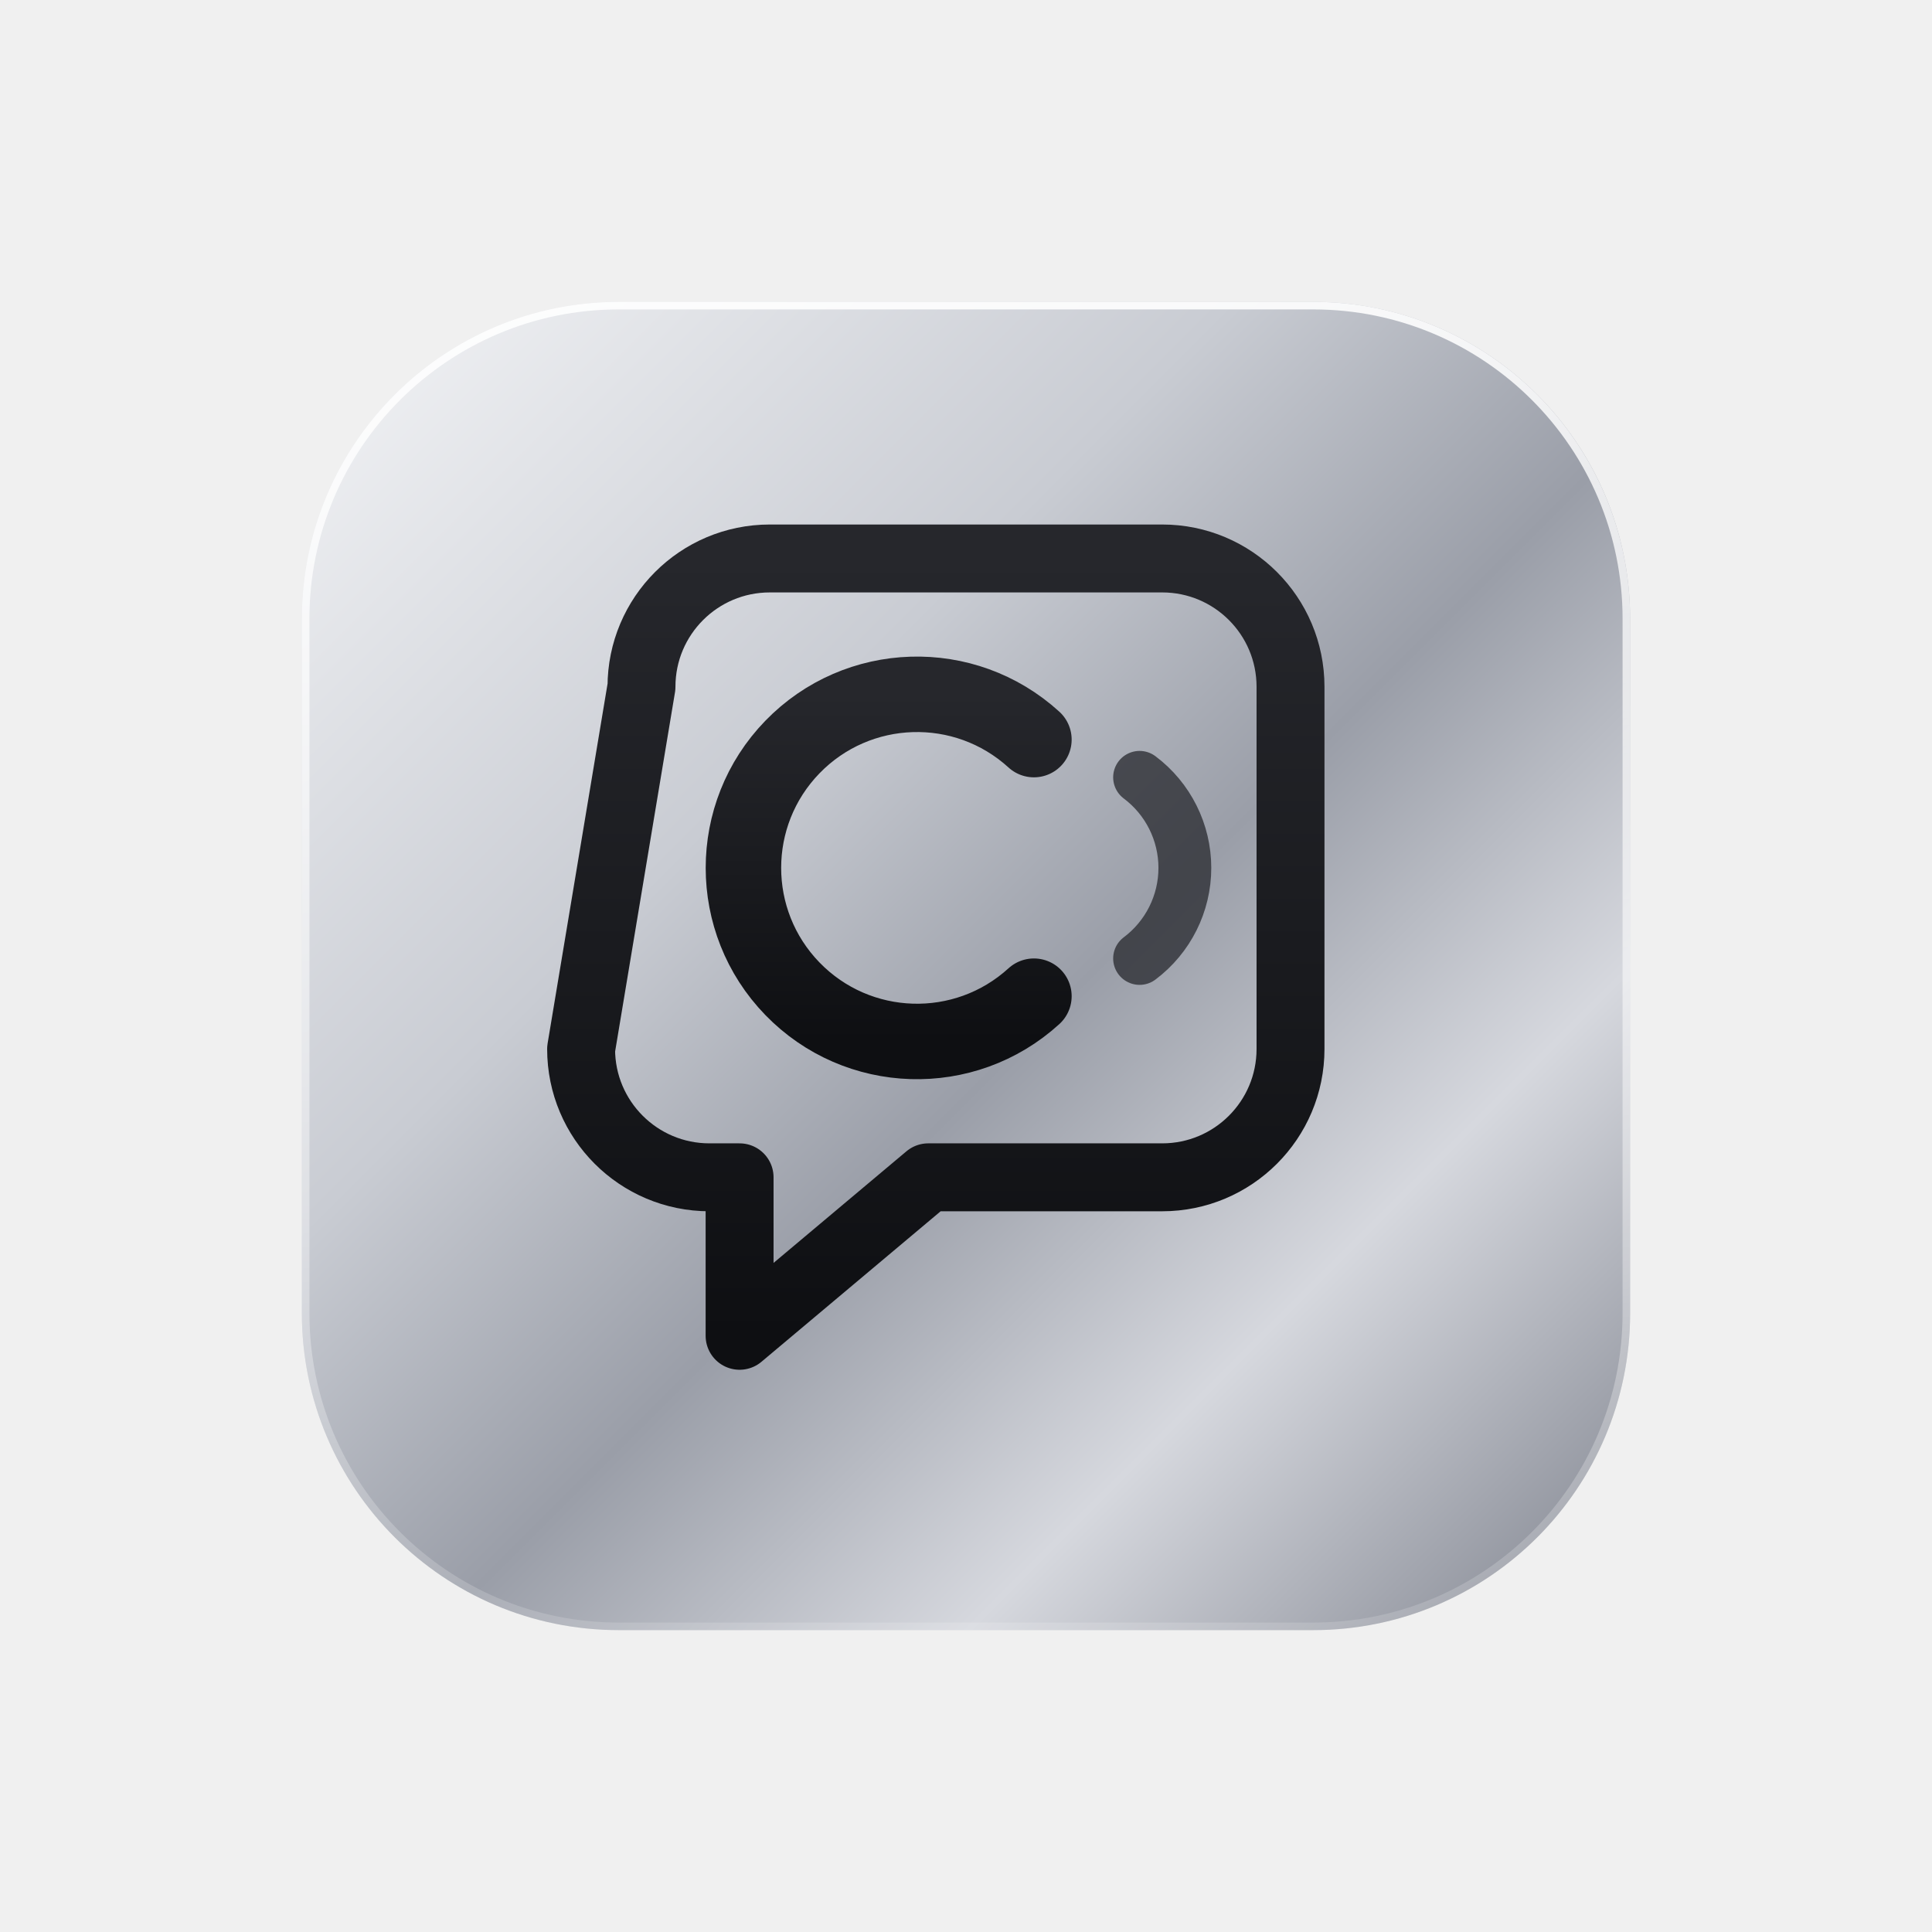
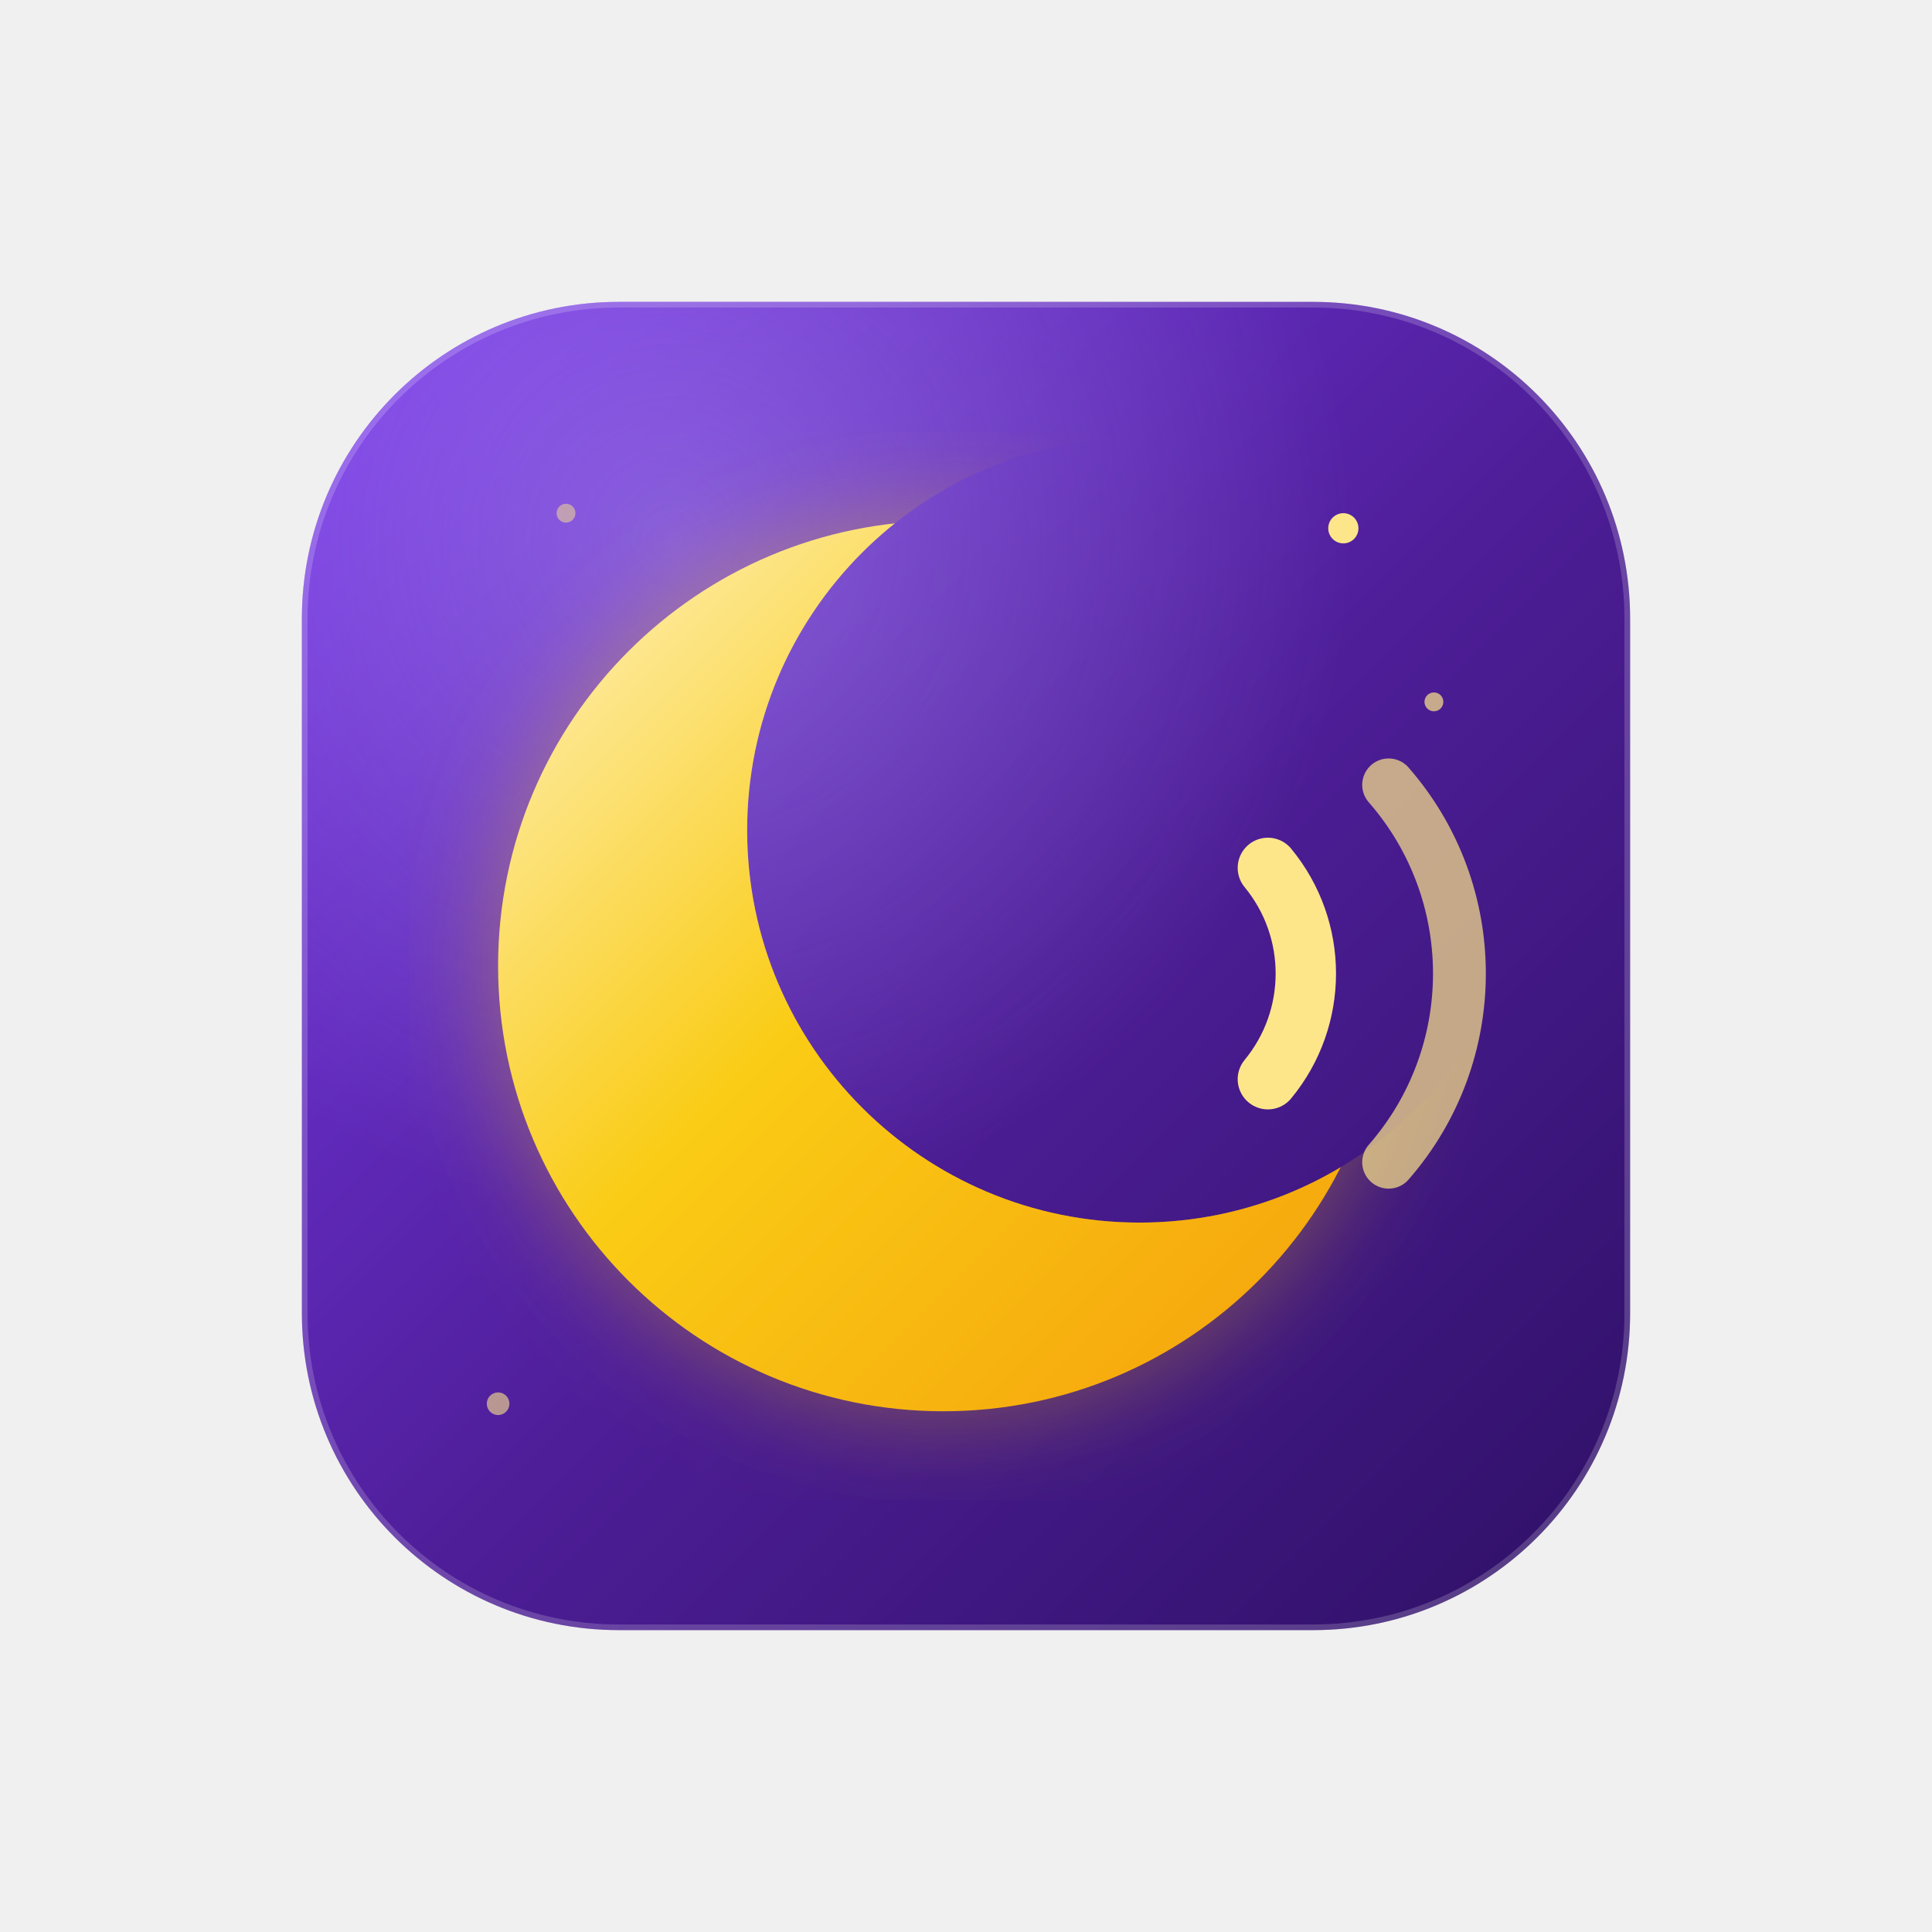
<svg xmlns="http://www.w3.org/2000/svg" viewBox="0 0 512 512">
  <defs>
    <linearGradient id="g" x1="0" y1="0" x2="1" y2="1">
-       <stop offset="0" stop-color="#F4F5F7" />
-       <stop offset=".35" stop-color="#C9CCD3" />
-       <stop offset=".55" stop-color="#9A9EA8" />
-       <stop offset=".75" stop-color="#D6D8DE" />
-       <stop offset="1" stop-color="#7D818C" />
+       <stop offset="0" stop-color="#7C3AED" />
+       <stop offset=".55" stop-color="#4C1D95" />
+       <stop offset="1" stop-color="#2E1065" />
    </linearGradient>
-     <linearGradient id="b" x1="0" y1="0" x2="0" y2="1">
-       <stop offset="0" stop-color="#fff" stop-opacity=".9" />
-       <stop offset="1" stop-color="#fff" stop-opacity=".15" />
+     <radialGradient id="l" cx=".28" cy=".18" r=".85">
+       <stop offset="0" stop-color="#C4B5FD" stop-opacity=".35" />
+       <stop offset=".6" stop-color="#C4B5FD" stop-opacity="0" />
+     </radialGradient>
+     <linearGradient id="y" x1="0" y1="0" x2="1" y2="1">
+       <stop offset="0" stop-color="#FEF3C7" />
+       <stop offset=".45" stop-color="#FACC15" />
+       <stop offset="1" stop-color="#F59E0B" />
    </linearGradient>
-     <linearGradient id="t" x1="0" y1="0" x2="0" y2="1">
-       <stop offset="0" stop-color="#26272C" />
-       <stop offset="1" stop-color="#0E0F12" />
-     </linearGradient>
+     <mask id="m">
+       <rect x="0" y="0" width="512" height="512" fill="#fff" />
+       <circle cx="292" cy="226" r="104" fill="#000" />
+     </mask>
+     <filter id="b" x="-30%" y="-30%" width="160%" height="160%">
+       <feGaussianBlur stdDeviation="14" />
+     </filter>
  </defs>
  <g class="marca">
    <rect x="80" y="80" width="352" height="352" rx="84" fill="url(#g)" />
-     <rect x="81" y="81" width="350" height="350" rx="83" fill="none" stroke="url(#b)" stroke-width="2" />
-     <path d="M170 182a34 34 0 0 1 34-34h104a34 34 0 0 1 34 34v96a34 34 0 0 1-34 34h-62l-50 42v-42h-8a34 34 0 0 1-34-34z" fill="none" stroke="url(#t)" stroke-width="18" stroke-linejoin="round" />
-     <g transform="translate(6 0)">
-       <path d="M268 196a46 46 0 1 0 0 68" fill="none" stroke="url(#t)" stroke-width="20" stroke-linecap="round" />
-       <path d="M296 206a30 30 0 0 1 0 48" fill="none" stroke="#26272C" stroke-opacity=".75" stroke-width="14" stroke-linecap="round" />
+     <rect x="80" y="80" width="352" height="352" rx="84" fill="url(#l)" />
+     <rect x="80.75" y="80.75" width="350.5" height="350.5" rx="83.25" fill="none" stroke="#fff" stroke-opacity=".18" stroke-width="1.5" />
+     <g fill="#FDE68A">
+       <circle cx="356" cy="140" r="4" />
+       <circle cx="380" cy="186" r="2.5" fill-opacity=".7" />
+       <circle cx="132" cy="372" r="3" fill-opacity=".6" />
+       <circle cx="150" cy="136" r="2.5" fill-opacity=".5" />
+     </g>
+     <g transform="translate(10 -6)">
+       <circle cx="240" cy="262" r="118" fill="#FACC15" fill-opacity=".35" mask="url(#m)" filter="url(#b)" />
+       <circle cx="240" cy="262" r="118" fill="url(#y)" mask="url(#m)" />
+       <g fill="none" stroke="#FDE68A" stroke-linecap="round">
+         <path d="M326 236a44 44 0 0 1 0 56" stroke-width="16" />
+         <path d="M358 214a76 76 0 0 1 0 100" stroke-width="14" stroke-opacity=".7" />
+       </g>
    </g>
  </g>
</svg>
